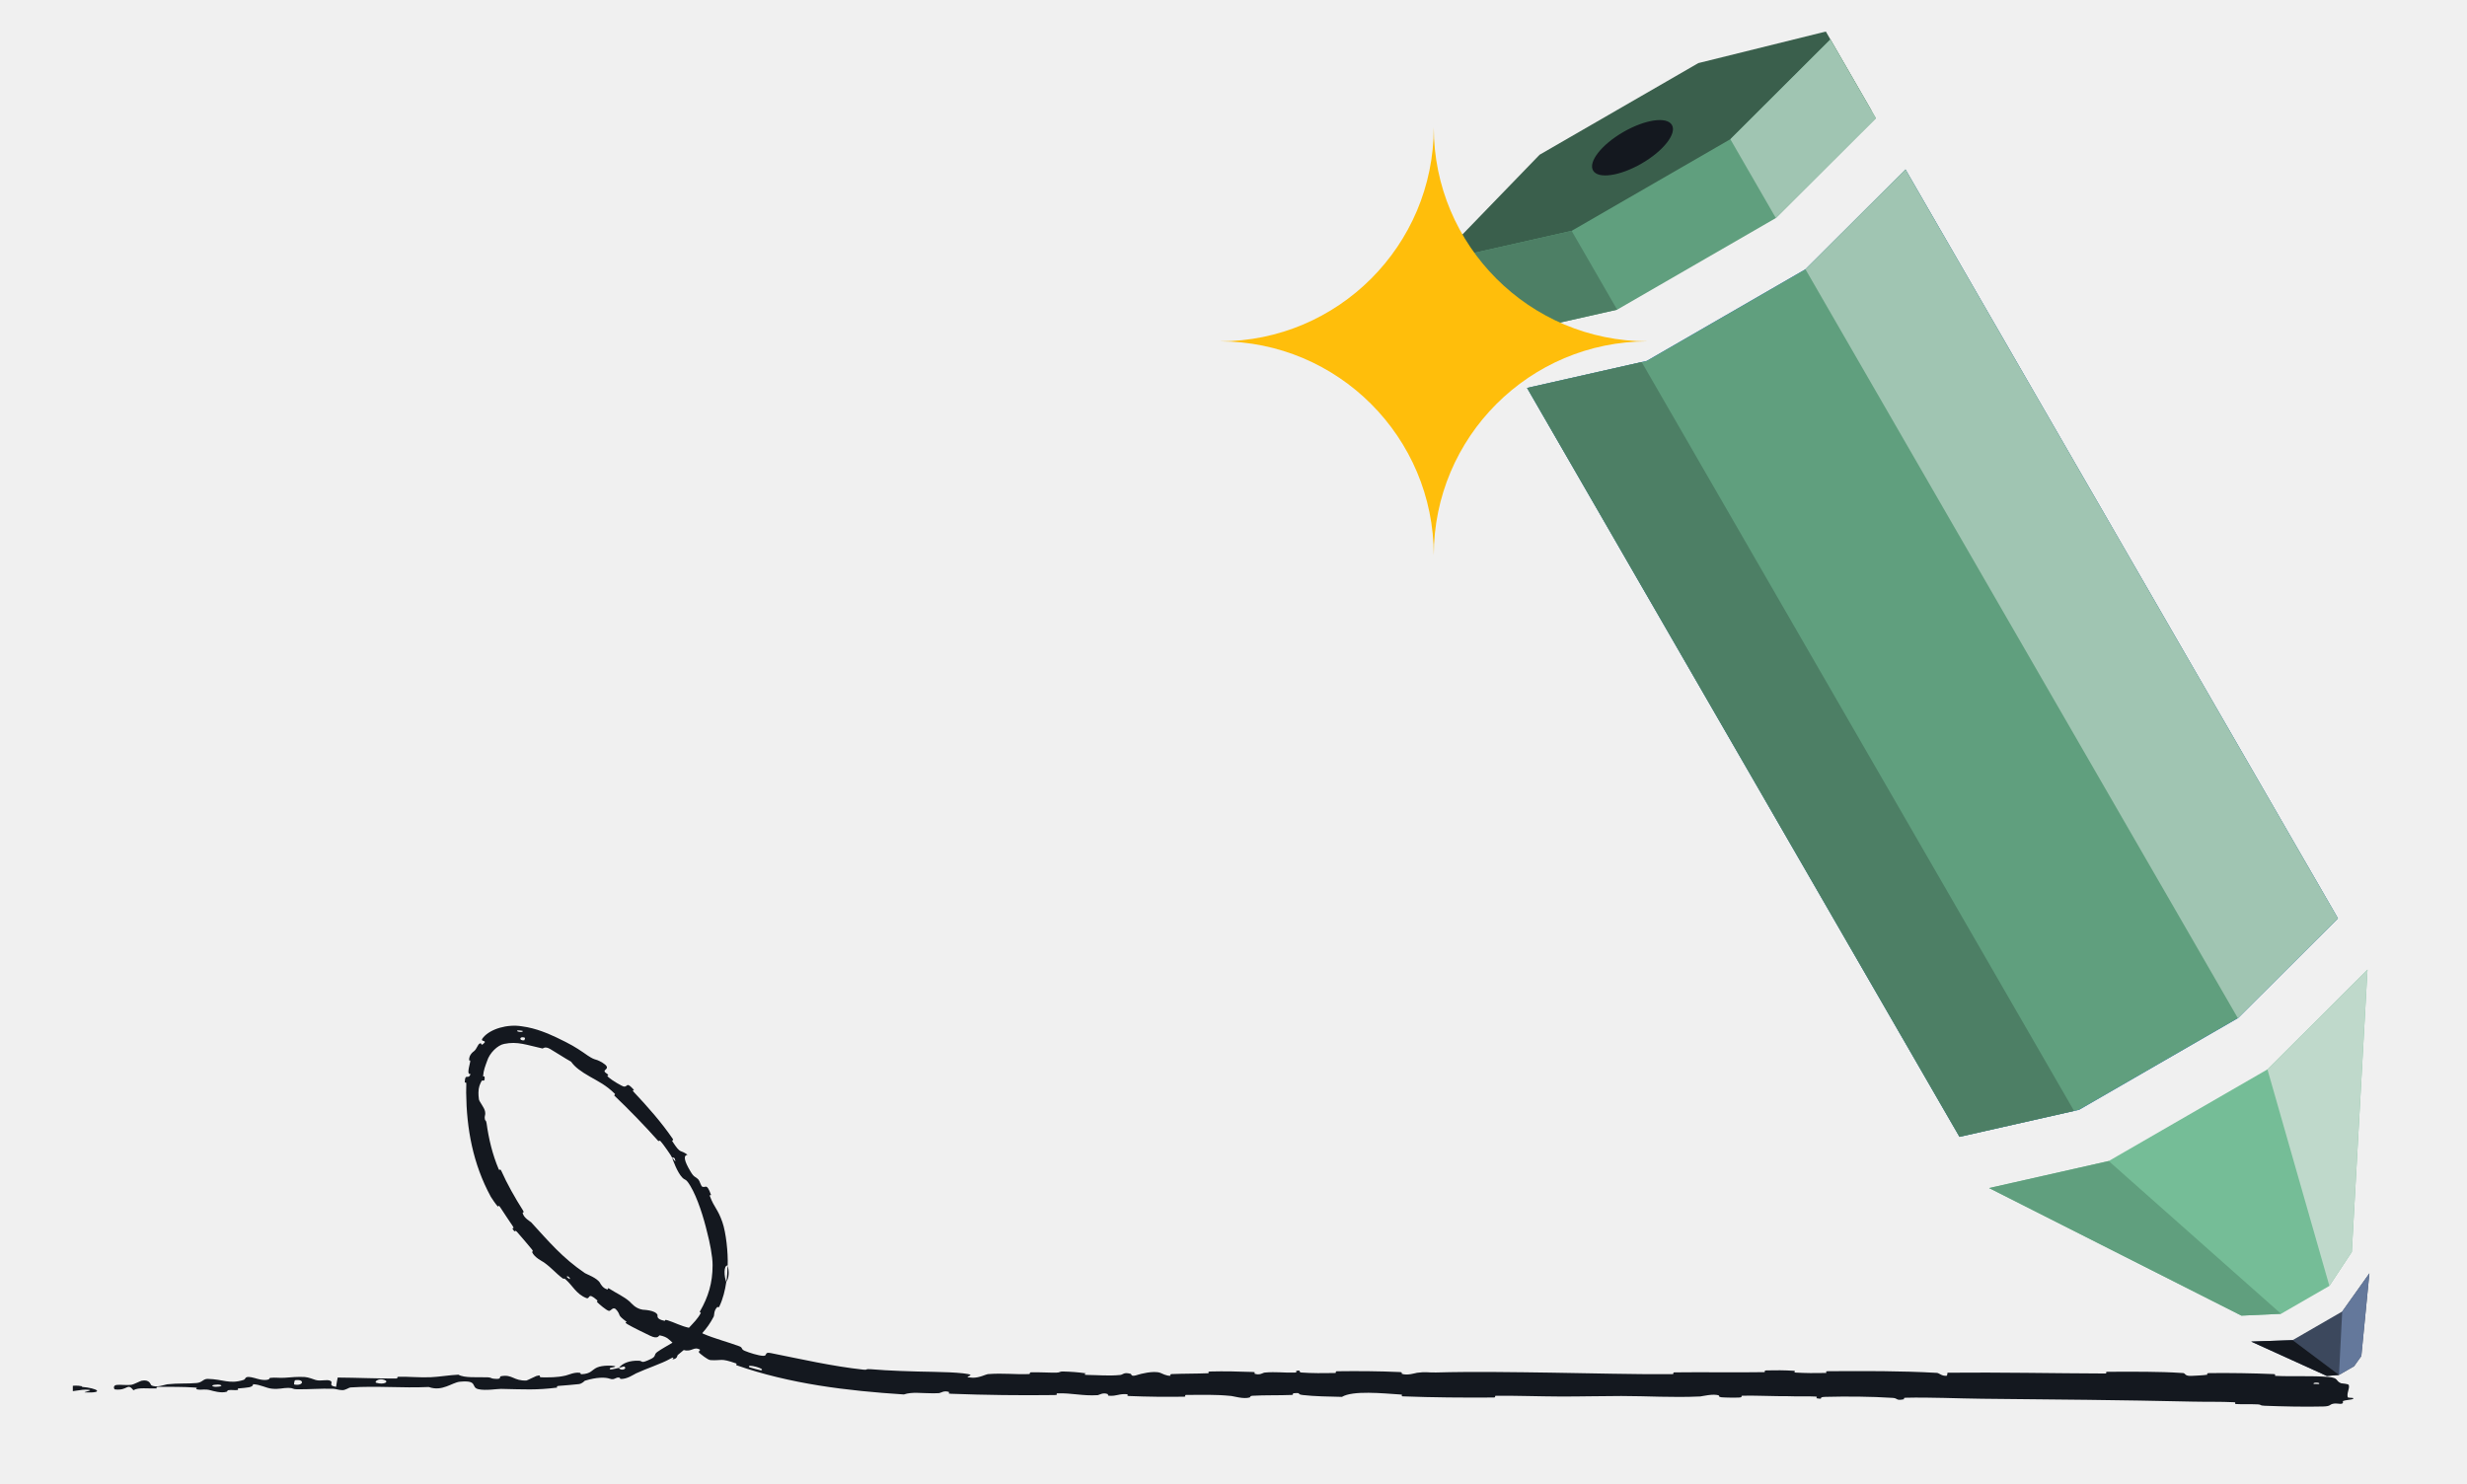
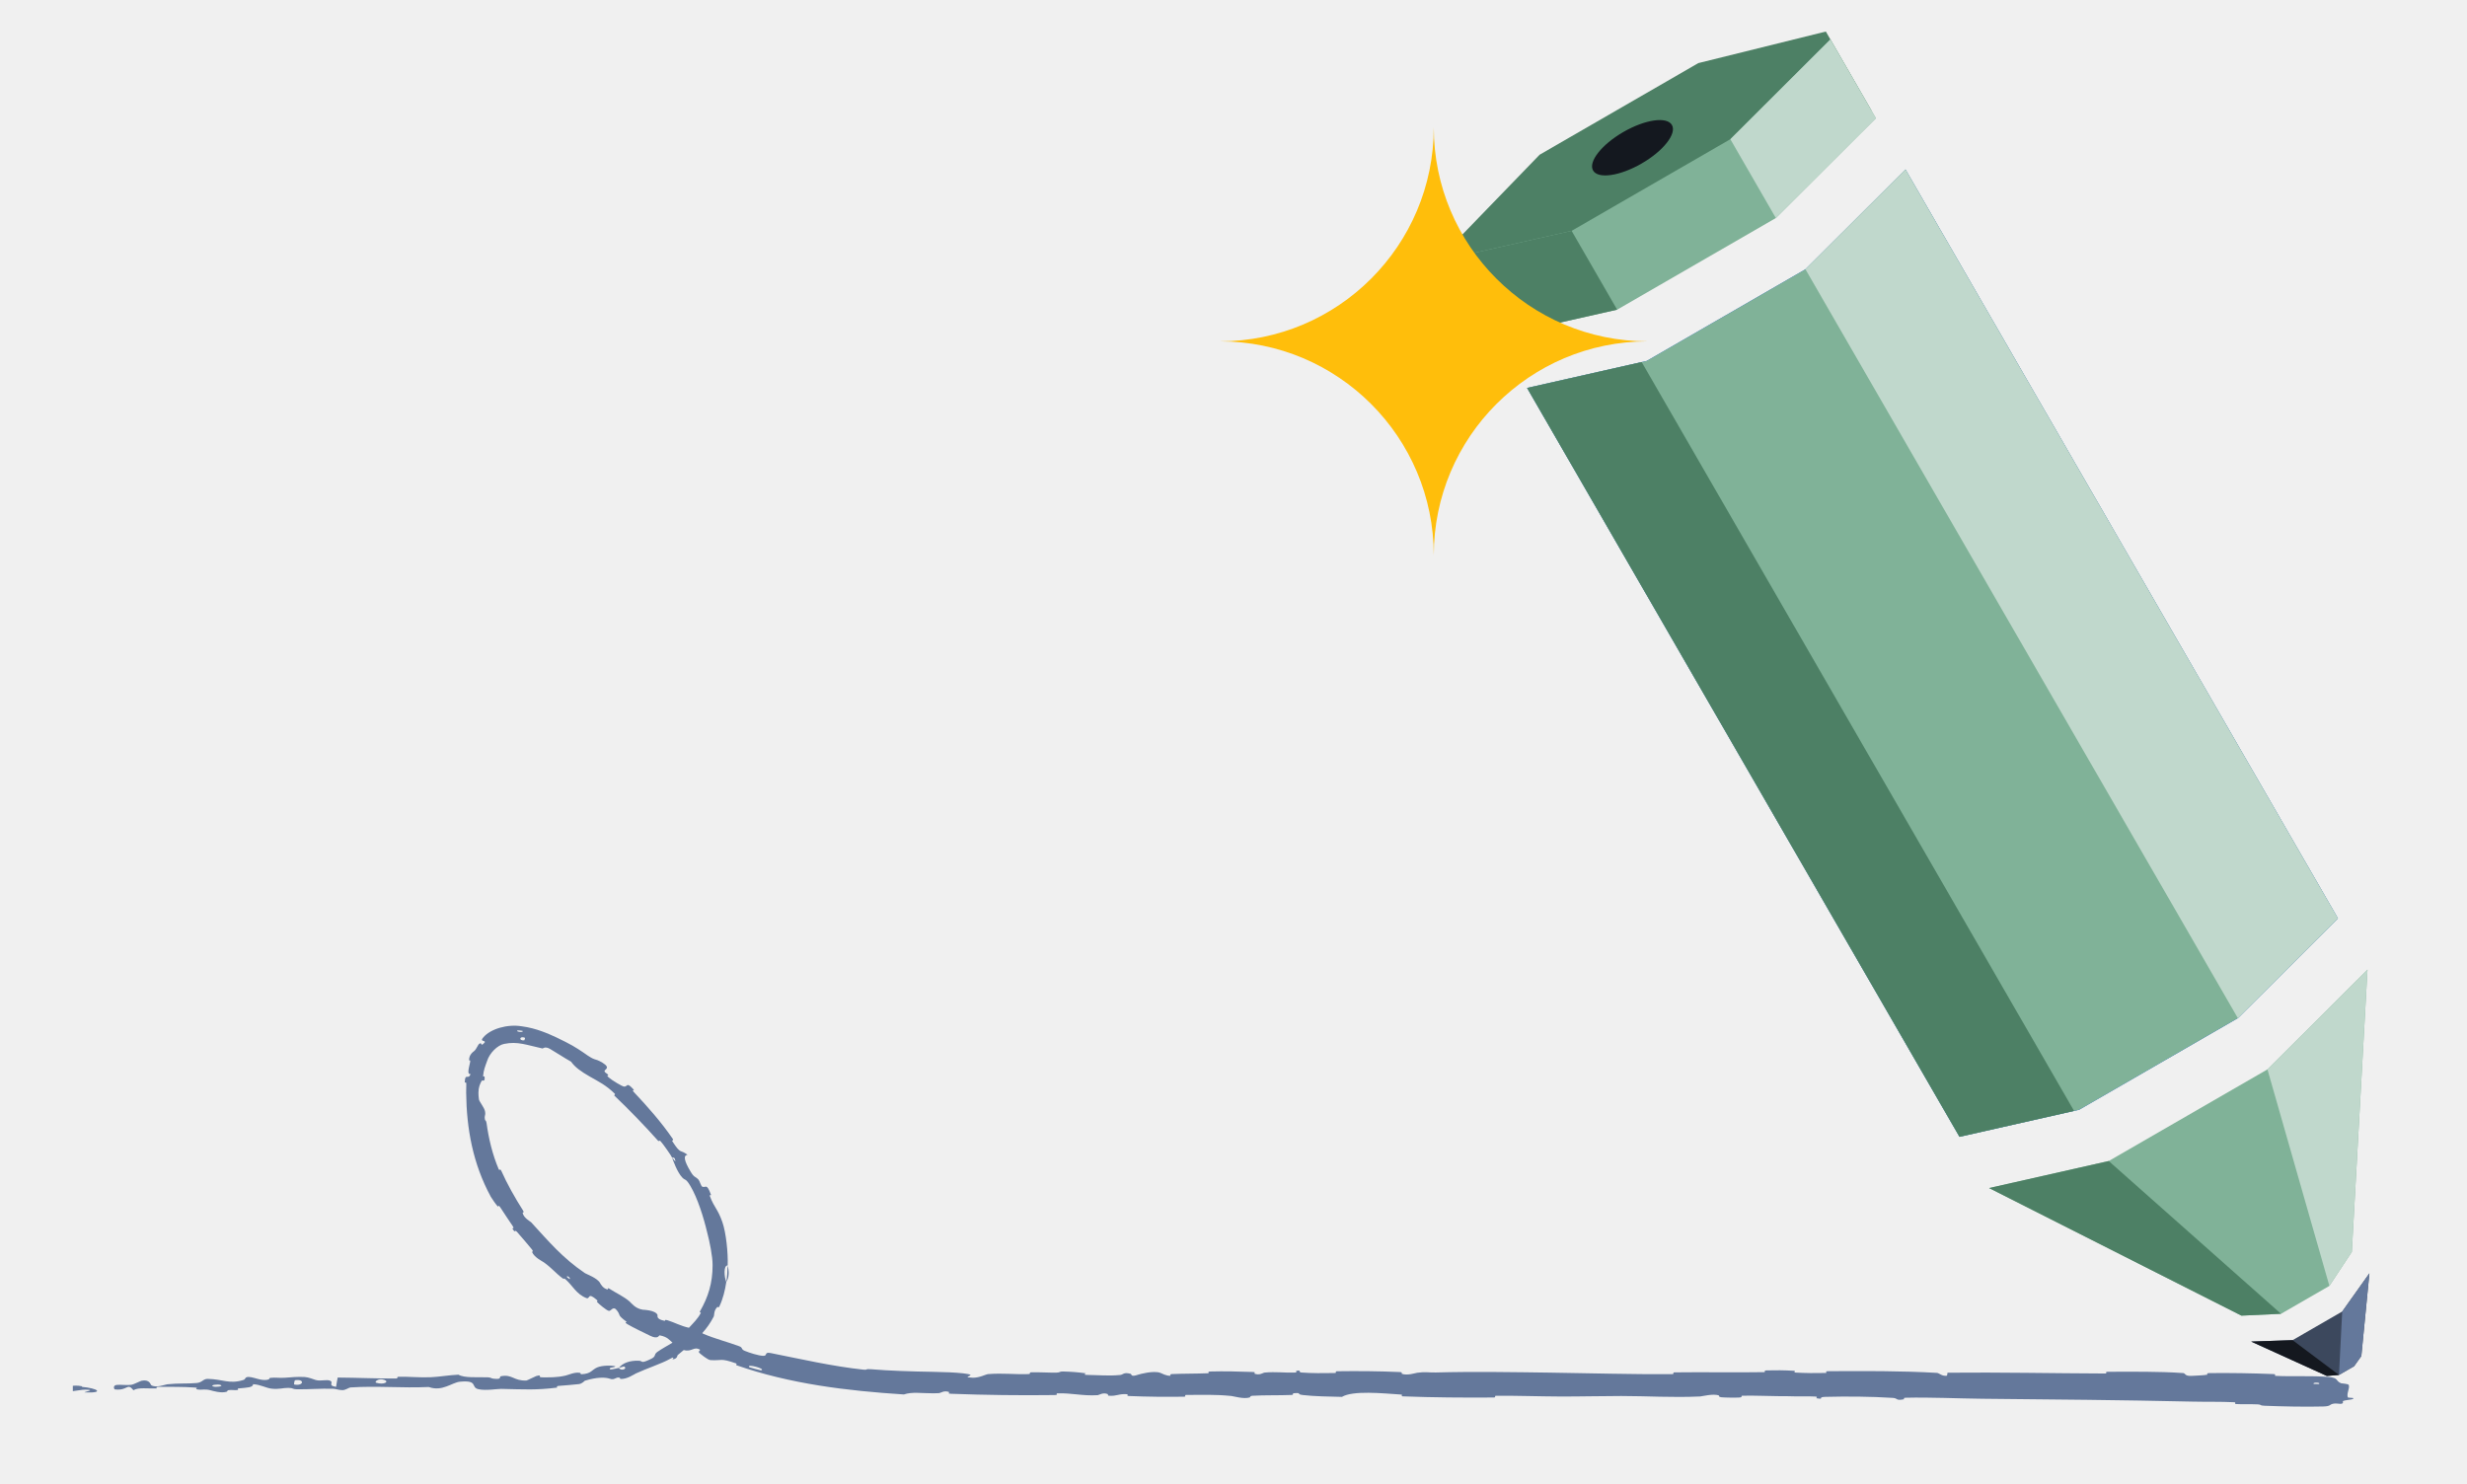
<svg xmlns="http://www.w3.org/2000/svg" width="271" height="163" viewBox="0 0 271 163" fill="none">
-   <g clip-path="url(#clip0_97_90)">
+   <g clip-path="url(#clip0_118_143)">
    <path d="M167.75 42.62L180.893 39.65L198.329 29.584L209.319 18.619L256.819 100.892L245.829 111.856L228.393 121.923L215.25 124.892L167.75 42.62Z" fill="#2662D9" />
-     <path d="M167.75 42.62L180.893 39.65L198.329 29.584L209.319 18.619L256.819 100.892L245.829 111.856L228.393 121.923L215.25 124.892L167.75 42.62Z" fill="#609F7E" />
-     <path d="M218.5 130.521L231.643 127.552L249.079 117.485L260.069 106.521L258.347 137.538L255.883 141.27L250.571 144.336L246.222 144.538L218.5 130.521Z" fill="#75BD97" />
+     <path d="M167.75 42.62L180.893 39.65L198.329 29.584L209.319 18.619L256.819 100.892L245.829 111.856L228.393 121.923L215.25 124.892L167.75 42.62Z" fill="#80B298" />
+     <path d="M218.5 130.521L231.643 127.552L249.079 117.485L260.069 106.521L258.347 137.538L255.883 141.27L250.571 144.336L246.222 144.538L218.5 130.521Z" fill="#80B298" />
    <path d="M247.289 147.386L251.843 147.231L257.292 144.085L260.28 139.886L259.393 148.975L258.597 150.095L256.937 151.054L255.604 151.163L247.289 147.386Z" fill="#3C485D" />
    <path d="M257.292 144.085L260.28 139.886L259.393 148.975L258.596 150.095L256.937 151.054L257.292 144.085Z" fill="#64789B" />
    <path d="M247.289 147.386L251.843 147.231L256.937 151.054L255.604 151.163L247.289 147.386Z" fill="#14181F" />
-     <path d="M218.5 130.521L231.643 127.552L250.571 144.336L246.222 144.538L218.5 130.521Z" fill="#609F7E" />
-     <path d="M249.079 117.485L260.069 106.521L258.347 137.538L255.883 141.27L249.079 117.485Z" fill="#BFD9CB" />
-     <path d="M167.75 42.62L215.25 124.892L227.838 122.048L180.338 39.776L167.75 42.62Z" fill="#4D7F65" />
-     <path d="M198.329 29.584L209.319 18.619L256.819 100.892L245.829 111.856L198.329 29.584Z" fill="#A0C5B2" />
-     <path d="M205.569 12.124L192.426 15.094L174.99 25.16L164 36.124L159 27.464L169.124 17L186.56 6.933L200.569 3.464L205.569 12.124Z" fill="#3A5F4C" />
-     <path d="M159.5 28.33L172.643 25.361L190.079 15.294L201.069 4.33L206.069 12.99L195.079 23.954L177.643 34.021L164.5 36.99L159.5 28.33Z" fill="#609F7E" />
-     <path d="M159.5 28.33L172.643 25.361L177.643 34.021L164.5 36.99L159.5 28.33Z" fill="#4D7F65" />
-     <path d="M190.079 15.294L201.069 4.33L206.069 12.99L195.079 23.954L190.079 15.294Z" fill="#A0C5B2" />
+     <path d="M218.5 130.521L231.643 127.552L250.571 144.336L246.222 144.538L218.5 130.521Z" fill="#4D8065" />
+     <path d="M249.079 117.485L260.069 106.521L258.347 137.538L255.883 141.27L249.079 117.485Z" fill="#C0D8CC" />
+     <path d="M167.75 42.62L215.25 124.892L227.838 122.048L180.338 39.776L167.75 42.62Z" fill="#4D8065" />
+     <path d="M198.329 29.584L209.319 18.619L256.819 100.892L245.829 111.856L198.329 29.584Z" fill="#C0D8CC" />
+     <path d="M205.569 12.124L192.426 15.094L174.99 25.16L164 36.124L159 27.464L169.124 17L186.56 6.933L200.569 3.464L205.569 12.124Z" fill="#4D8065" />
+     <path d="M159.5 28.33L172.643 25.361L190.079 15.294L201.069 4.33L206.069 12.99L195.079 23.954L177.643 34.021L164.5 36.99L159.5 28.33Z" fill="#80B298" />
+     <path d="M159.5 28.33L172.643 25.361L177.643 34.021L164.5 36.99L159.5 28.33Z" fill="#4D8065" />
+     <path d="M190.079 15.294L201.069 4.33L206.069 12.99L195.079 23.954L190.079 15.294Z" fill="#C0D8CC" />
    <ellipse cx="179.33" cy="16.232" rx="5" ry="2" transform="rotate(-30 179.33 16.232)" fill="#14181F" />
-     <path d="M53.08 113.981C53.873 113.03 55.735 112.491 57.315 112.75C58.957 112.964 60.312 113.605 61.106 113.965C62.771 114.761 63.192 115.032 64.087 115.632C65.58 116.707 65.157 116.145 66.178 116.746C67.165 117.355 66.356 117.487 66.409 117.686C66.458 117.886 66.678 117.893 66.792 118.074C66.904 118.254 66.512 118.048 66.863 118.366C67.224 118.685 68.335 119.353 68.549 119.373C69.002 119.406 68.768 118.779 69.633 119.729C69.681 119.784 69.402 119.733 69.595 119.938C71.109 121.546 72.641 123.271 73.887 125.092C74.057 125.342 73.757 125.23 73.853 125.377C74.838 126.91 74.687 126.215 75.527 126.872C75.038 126.925 75.151 127.527 75.85 128.695C76.271 129.416 76.36 129.199 76.738 129.608C76.853 129.732 77.011 130.312 77.136 130.366C77.55 130.556 77.601 129.883 78.111 131.277C78.132 131.338 77.904 131.218 77.986 131.423C78.492 132.747 78.845 132.789 79.356 134.271C79.756 135.415 79.99 137.627 79.936 139.024C79.462 139.006 79.546 140.262 79.783 140.844C79.65 141.738 79.416 142.7 79.035 143.499C78.903 143.773 78.851 143.534 78.822 143.563C78.379 143.993 78.488 144.458 78.401 144.641C78.038 145.353 77.614 145.936 77.148 146.454C77.166 146.479 77.203 146.507 77.272 146.537C78.522 147.068 79.898 147.415 81.19 147.892C81.648 148.06 81.346 148.211 81.82 148.408C82.297 148.607 83.278 148.926 83.823 148.953C84.367 148.979 83.887 148.491 84.669 148.649C88.061 149.326 91.414 150.098 94.865 150.474C95.376 150.529 94.965 150.36 95.718 150.427C97.535 150.588 100.221 150.677 102.533 150.711C103.792 150.732 104.945 150.78 105.803 150.876C107.786 151.097 105.29 151.265 106.806 151.355C107.537 151.398 108.328 150.976 108.505 150.963C110.23 150.828 111.428 151.015 112.98 150.958C113.301 150.946 112.987 150.775 113.26 150.766C114.192 150.737 115.171 150.813 116.062 150.799C116.461 150.792 116.387 150.662 116.755 150.672C117.634 150.694 118.412 150.75 119.27 150.872C119.348 150.883 118.821 151.046 119.472 151.052C120.525 151.061 121.832 151.181 123.044 151.057C123.403 151.019 123.418 150.721 124.19 150.927C124.353 150.97 124.146 151.328 125.046 151.018C125.197 150.967 126.71 150.55 127.452 150.819C127.648 150.89 128.148 151.183 128.58 151.137C128.639 151.129 128.404 150.97 128.762 150.954C130.024 150.902 131.348 150.918 132.646 150.868C132.992 150.854 132.476 150.689 132.992 150.674C134.412 150.632 136.185 150.674 137.573 150.725C138.085 150.745 137.731 150.882 137.769 150.897C138.367 151.14 138.721 150.812 138.92 150.793C140.156 150.678 141.098 150.833 142.237 150.792C142.552 150.781 142.329 150.624 142.392 150.61C143.04 150.474 142.557 150.755 142.968 150.786C144.119 150.874 145.403 150.862 146.567 150.842C146.994 150.834 146.514 150.652 146.897 150.647C149.169 150.616 151.531 150.634 153.748 150.734C154.165 150.753 153.903 150.893 153.989 150.925C154.589 151.148 155.467 150.843 155.67 150.814C156.589 150.682 156.947 150.805 157.759 150.782C161.725 150.667 166.622 150.749 170.366 150.8C175.245 150.865 179.031 150.998 183.684 150.964C183.979 150.962 183.681 150.776 183.936 150.771C187.227 150.727 190.467 150.8 193.765 150.746C194.034 150.742 193.645 150.565 194.079 150.553C194.97 150.526 196.098 150.535 196.999 150.592C197.438 150.619 196.85 150.771 197.291 150.795C198.321 150.852 199.425 150.864 200.482 150.836C200.933 150.823 200.254 150.643 200.839 150.641C204.824 150.623 208.738 150.592 212.765 150.825C213.041 150.841 213.283 151.208 213.87 151.138C213.914 151.036 213.912 150.916 213.932 150.807C219.733 150.749 225.475 150.876 231.292 150.895C231.537 150.896 231.114 150.702 231.589 150.703C234.337 150.706 237.006 150.652 239.817 150.845C240.096 150.863 239.953 151.205 240.775 151.153C240.921 151.144 242.158 151.098 242.479 151.024C242.522 151.013 242.296 150.854 242.695 150.849C245.014 150.825 247.443 150.861 249.758 150.959C250.131 150.975 249.734 151.144 249.999 151.157C251.886 151.247 253.939 151.118 255.742 151.272C256.949 151.376 256.503 151.67 257.145 151.959C257.237 152 257.982 152.007 258.021 152.175C258.12 152.597 257.758 153.06 257.906 153.511C257.938 153.608 258.939 153.503 258.347 153.737C258.305 153.753 257.579 153.831 257.4 153.911C257.276 153.966 257.5 154.137 257.246 154.207C256.992 154.277 256.714 154.134 256.293 154.217C255.872 154.3 256.057 154.495 255.217 154.518C253.265 154.571 250.707 154.515 248.763 154.438C248.153 154.415 248.462 154.308 248.041 154.287C247.218 154.246 246.452 154.298 245.639 154.249C245.37 154.232 245.705 154.065 245.423 154.051C243.875 153.976 242.41 154.019 240.842 153.983C233.117 153.807 225.524 153.744 217.705 153.668C215.127 153.643 211.993 153.49 209.33 153.557C209.02 153.565 209.205 153.712 209.146 153.724C208.218 153.91 208.526 153.613 207.921 153.573C205.517 153.417 202.844 153.403 200.53 153.46C199.546 153.484 200.533 153.777 199.542 153.613C199.473 153.602 199.723 153.445 199.453 153.429C198.841 153.391 197.679 153.42 197.205 153.407C196.291 153.382 196.139 153.384 195.274 153.382C194.092 153.378 192.686 153.3 191.418 153.336C191.147 153.344 191.506 153.505 191.074 153.532C190.642 153.559 189.499 153.545 189.113 153.508C188.728 153.47 188.891 153.343 188.823 153.314C188.262 153.071 186.94 153.408 186.77 153.417C183.667 153.559 181.007 153.367 178.095 153.367C175.884 153.368 173.52 153.431 171.416 153.423C168.91 153.412 166.785 153.325 164.351 153.34C164.094 153.341 164.395 153.53 164.081 153.532C160.747 153.554 157.435 153.533 154.115 153.406C153.783 153.393 154.211 153.228 153.879 153.205C151.843 153.069 148.621 152.742 147.411 153.463C146.032 153.435 144.356 153.406 143.122 153.261C142.326 153.167 143.099 152.986 142.122 153.063C141.902 153.081 142.188 153.238 141.857 153.252C140.465 153.31 138.944 153.259 137.567 153.341C137.288 153.358 137.364 153.499 137.284 153.524C136.618 153.73 135.508 153.39 135.266 153.365C133.423 153.18 132.076 153.252 130.359 153.248C129.961 153.247 130.431 153.437 130.048 153.443C128.059 153.47 126 153.453 124.053 153.369C123.62 153.35 124.017 153.188 123.811 153.171C122.898 153.096 122.695 153.402 121.82 153.336C121.636 153.322 121.74 153.183 121.706 153.168C121.179 152.929 120.721 153.268 120.586 153.275C118.872 153.377 117.777 153.024 116.121 153.074C115.923 153.081 116.369 153.255 115.813 153.263C112.104 153.311 108.18 153.263 104.509 153.123C103.939 153.101 104.343 152.97 104.31 152.953C103.724 152.699 103.345 153.038 103.159 153.052C102.949 153.065 102.739 153.07 102.533 153.071C101.299 153.077 100.165 152.886 99.293 153.197C93.041 152.795 86.776 152.041 80.892 149.981C80.817 149.955 80.999 149.833 80.851 149.782C79.067 149.158 79.337 149.505 78.043 149.421C77.718 149.399 76.926 148.718 76.858 148.662C76.602 148.461 76.986 148.334 76.897 148.28C76.196 147.87 76.022 148.566 75.108 148.316C74.889 148.497 74.666 148.68 74.441 148.87C74.394 148.91 74.433 149.292 73.869 149.339C73.835 149.337 74.295 148.895 73.518 149.331C72.742 149.774 70.986 150.362 69.868 150.882C69.591 151.016 68.883 151.526 68.174 151.491C68.09 151.483 68.148 151.369 68.024 151.346C67.626 151.273 67.508 151.653 67.005 151.473C66.504 151.29 65.543 151.284 64.246 151.688C64.209 151.701 63.969 152.011 63.582 152.06C62.967 152.14 62.055 152.191 61.36 152.257C61.028 152.289 61.256 152.436 61.198 152.444C58.916 152.733 57.597 152.638 55.079 152.586C55.065 152.585 55.049 152.585 55.033 152.585C54.556 152.587 53.359 152.796 52.565 152.621C51.661 152.423 52.596 151.601 50.52 151.797C49.659 151.875 48.577 152.919 47.103 152.378C44.111 152.512 41.454 152.235 38.487 152.427C38.353 152.435 37.934 152.727 37.627 152.723C37.171 152.716 36.924 152.58 36.605 152.571C35.158 152.53 33.997 152.647 32.603 152.629C32.093 152.622 32.269 152.481 31.67 152.474C31.075 152.466 30.691 152.651 29.849 152.561C29.217 152.493 28.634 152.114 27.807 152.07C27.776 152.444 27.185 152.436 26.205 152.535C26.017 152.554 26.219 152.684 26.13 152.7C25.776 152.767 25.423 152.659 25.062 152.732C24.976 152.75 24.971 152.877 24.9 152.898C24.286 153.086 23.369 152.8 23.17 152.75C22.507 152.56 22.209 152.726 21.727 152.651C21.249 152.576 21.961 152.483 21.405 152.437C20.171 152.344 18.657 152.364 17.451 152.358C16.955 152.357 17.293 152.527 17.222 152.531C16.236 152.574 15.199 152.393 14.663 152.732C13.938 151.855 14.075 152.817 12.626 152.641C12.52 152.627 12.379 152.212 12.797 152.151C13.23 152.091 13.879 152.22 14.488 152.125C14.656 152.102 15.43 151.714 15.551 151.69C16.454 151.506 16.543 152.127 16.595 152.161C17.102 152.528 18.129 152.109 18.371 152.08C19.599 151.947 20.576 152.035 21.602 151.94C22.241 151.879 22.308 151.473 22.829 151.485C24.529 151.526 25.187 152.093 26.748 151.601C27.098 151.497 26.736 151.053 28.011 151.402C28.096 151.424 28.981 151.743 29.52 151.541C29.587 151.515 29.585 151.387 29.674 151.376C30.266 151.306 30.694 151.409 31.308 151.359C31.937 151.31 32.713 151.236 33.474 151.28C33.909 151.306 34.46 151.547 34.673 151.606C35.265 151.776 35.918 151.497 36.3 151.703C36.678 151.91 35.956 152.225 36.921 152.358C36.956 152.022 37.038 151.677 37.095 151.339C39.23 151.351 41.324 151.459 43.518 151.444C43.778 151.442 43.511 151.262 43.791 151.255C44.967 151.226 46.06 151.355 47.312 151.304C48.257 151.263 49.319 151.072 50.355 151.023C51.013 151.408 52.443 151.277 53.56 151.312C53.946 151.325 53.921 151.427 54.197 151.461C55.232 151.583 54.769 151.255 55.033 151.194C55.037 151.193 55.041 151.192 55.045 151.191C56.298 150.957 56.42 151.728 57.832 151.663C57.911 151.66 58.779 151.212 58.895 151.178C59.643 150.968 59.03 151.314 59.504 151.315C60.345 151.316 61.114 151.354 62.139 151.12C62.446 151.051 63.133 150.71 63.719 150.823C63.796 150.838 63.775 150.977 63.836 150.976C64.957 150.938 64.989 150.492 65.593 150.23C66.214 149.965 67.209 150.03 67.415 150.062C67.956 150.15 67.066 150.249 67.037 150.274C66.778 150.598 67.45 150.398 67.98 150.275C68.177 150.657 68.97 150.4 68.576 150.128C68.532 150.1 68.103 150.263 67.98 150.275C68.385 149.741 69.199 149.448 70.183 149.491C70.659 149.497 70.294 149.891 71.561 149.268C72.123 148.974 71.783 148.816 72.225 148.511C72.687 148.186 73.286 147.859 73.874 147.509C73.522 147.194 73.313 146.866 72.48 146.705C72.348 146.678 72.339 147.194 71.404 146.74C71.023 146.562 69.381 145.763 68.936 145.485C68.497 145.218 68.877 145.25 68.85 145.227C67.731 144.397 68.238 144.574 67.78 143.979C67.333 143.383 67.146 144.083 66.863 144.008C66.579 143.933 65.806 143.265 65.627 143.08C65.449 142.898 65.761 142.984 65.593 142.838C64.493 141.867 64.867 142.778 64.404 142.603C63.303 142.171 62.899 141.226 62.113 140.539C61.902 140.353 62.007 140.589 61.805 140.44C61.012 139.849 60.655 139.332 59.733 138.675C59.584 138.57 58.694 138.147 58.45 137.557C58.416 137.473 58.672 137.555 58.403 137.229C57.994 136.739 57.271 135.87 56.813 135.36C56.476 134.985 56.665 135.572 56.326 135.029C56.178 134.787 56.593 135.126 56.31 134.679C56.027 134.241 55.259 133.135 54.995 132.702C54.725 132.272 54.732 132.591 54.701 132.563C54.513 132.385 53.956 131.562 53.919 131.482C51.942 127.851 51.249 123.985 51.208 120.038C51.205 119.721 51.21 119.413 51.221 119.116C51.236 118.772 51.05 118.989 51.051 118.936C51.084 117.779 51.445 118.711 51.69 117.988C51.512 118.013 51.452 117.928 51.453 117.727C51.46 117.497 51.532 117.152 51.627 116.751C51.721 116.368 51.533 116.534 51.529 116.495C51.521 116.181 51.622 115.963 51.74 115.806C51.868 115.626 52.002 115.537 52.051 115.499C52.409 115.222 52.449 114.751 52.719 114.628C52.986 114.516 52.742 115.085 53.255 114.509C53.329 114.26 52.656 114.469 53.08 113.981ZM8.277 152.228C8.518 152.222 8.737 152.239 9.013 152.298C9.052 152.307 9.028 152.327 8.968 152.36C10.716 152.511 11.525 153.046 9.38 152.976C9.145 152.969 9.4 152.913 9.607 152.851C9.829 152.789 10.061 152.721 9.76 152.689C9.27 152.632 8.805 152.713 8.384 152.779C8.288 152.796 8.164 152.812 8.062 152.824C8.045 152.826 8.032 152.827 8.021 152.828C8.019 152.828 8.017 152.829 8.015 152.829L8.012 152.83H8C8 152.635 8 152.004 8 152.246C8 152.246 8.001 152.246 8.003 152.246C8.022 152.245 8.016 152.245 8.023 152.244C8.042 152.241 8.094 152.239 8.109 152.237C8.153 152.233 8.235 152.23 8.277 152.228ZM24.227 152.152C23.915 152.037 23.015 152.171 23.412 152.313C23.713 152.428 24.616 152.295 24.227 152.152ZM32.414 151.635C32.35 151.644 32.266 152.089 32.325 152.103C33.353 152.311 33.519 151.463 32.414 151.635ZM254.729 152.049C255.015 151.859 253.941 151.843 254.17 152.041C254.182 152.049 254.712 152.056 254.729 152.049ZM42.185 151.583C41.564 151.379 41.068 151.831 41.33 151.911C42.196 152.175 42.808 151.787 42.185 151.583ZM83.586 150.548C84.284 150.406 81.872 149.755 82.319 150.205C82.342 150.231 83.542 150.555 83.586 150.548ZM59.593 115.187C57.835 114.802 56.853 114.378 55.389 114.682C54.665 114.813 53.781 115.683 53.512 116.552C53.314 117.104 53.12 117.55 53.068 118.214C53.063 118.297 53.225 118.236 53.227 118.262C53.318 118.969 52.995 118.604 52.912 118.745C52.702 119.136 52.567 119.452 52.558 120.038C52.555 120.247 52.57 120.488 52.61 120.775C52.642 121.024 53.209 121.677 53.281 122.099C53.376 122.652 53.162 122.464 53.281 123.039C53.292 123.088 53.406 123.063 53.453 123.416C53.679 125.07 54.099 126.848 54.784 128.452C54.877 128.67 54.931 128.319 55.069 128.63C55.719 130.091 56.587 131.618 57.435 132.953C57.643 133.282 57.395 133.16 57.413 133.252C57.527 133.814 58.259 134.191 58.342 134.279C60.307 136.414 61.76 138.173 64.263 139.872C64.396 139.966 65.638 140.404 65.927 140.968C65.946 141.007 66.238 141.585 66.778 141.666C66.81 141.668 66.605 141.346 67.112 141.683C67.615 142.018 68.516 142.424 69.161 142.985C69.364 143.162 69.768 143.749 70.601 143.886C70.662 143.897 72.001 143.92 72.23 144.462C72.265 144.55 72.024 144.909 72.978 145.102C73.161 145.138 72.898 144.918 73.359 145.058C74.027 145.26 74.827 145.695 75.68 145.871C76.173 145.329 76.634 144.909 76.986 144.239C77.016 144.178 76.79 144.235 76.91 144.032C77.788 142.502 78.284 140.952 78.278 139.005C78.293 138.057 77.949 136.39 77.686 135.407C77.294 133.741 76.618 131.594 75.836 130.288C75.324 129.428 75.28 129.703 74.969 129.389C74.378 128.796 73.899 127.373 73.826 127.172C73.827 127.165 74.344 127.862 74.155 127.431C74.149 127.108 73.832 127.179 73.826 127.172C73.791 127.035 72.805 125.619 72.558 125.372C72.429 125.236 72.37 125.414 72.306 125.342C70.763 123.615 69.169 121.971 67.473 120.352C67.445 120.323 67.608 120.233 67.539 120.165C66.593 119.223 65.742 118.818 64.804 118.281C63.809 117.709 63.169 117.251 62.735 116.639C61.998 116.232 61.032 115.584 60.431 115.241C59.847 114.904 59.653 115.204 59.593 115.187ZM79.924 139.046C80.123 139.632 80.091 140.4 79.784 140.841C79.878 140.25 79.916 139.634 79.924 139.046ZM62.599 140.508C62.677 140.364 62.23 140.069 62.273 140.294C62.278 140.31 62.573 140.552 62.599 140.508ZM57.667 114.012C57.073 113.764 56.941 114.354 57.582 114.294C57.614 114.291 57.697 114.025 57.667 114.012ZM56.859 113.198C56.578 113.367 57.59 113.46 57.401 113.25C57.388 113.236 56.87 113.186 56.859 113.198Z" fill="#14181F" />
+     <path d="M53.08 113.981C53.873 113.03 55.735 112.491 57.315 112.75C58.957 112.964 60.312 113.605 61.106 113.965C62.771 114.761 63.192 115.032 64.087 115.632C65.58 116.707 65.157 116.145 66.178 116.746C67.165 117.355 66.356 117.487 66.409 117.686C66.458 117.886 66.678 117.893 66.792 118.074C66.904 118.254 66.512 118.048 66.863 118.366C67.224 118.685 68.335 119.353 68.549 119.373C69.002 119.406 68.768 118.779 69.633 119.729C69.681 119.784 69.402 119.733 69.595 119.938C71.109 121.546 72.641 123.271 73.887 125.092C74.057 125.342 73.757 125.23 73.853 125.377C74.838 126.91 74.687 126.215 75.527 126.872C75.038 126.925 75.151 127.527 75.85 128.695C76.271 129.416 76.36 129.199 76.738 129.608C76.853 129.732 77.011 130.312 77.136 130.366C77.55 130.556 77.601 129.883 78.111 131.277C78.132 131.338 77.904 131.218 77.986 131.423C78.492 132.747 78.845 132.789 79.356 134.271C79.756 135.415 79.99 137.627 79.936 139.024C79.462 139.006 79.546 140.262 79.783 140.844C79.65 141.738 79.416 142.7 79.035 143.499C78.903 143.773 78.851 143.534 78.822 143.563C78.379 143.993 78.488 144.458 78.401 144.641C78.038 145.353 77.614 145.936 77.148 146.454C77.166 146.479 77.203 146.507 77.272 146.537C78.522 147.068 79.898 147.415 81.19 147.892C81.648 148.06 81.346 148.211 81.82 148.408C82.297 148.607 83.278 148.926 83.823 148.953C84.367 148.979 83.887 148.491 84.669 148.649C88.061 149.326 91.414 150.098 94.865 150.474C95.376 150.529 94.965 150.36 95.718 150.427C97.535 150.588 100.221 150.677 102.533 150.711C103.792 150.732 104.945 150.78 105.803 150.876C107.786 151.097 105.29 151.265 106.806 151.355C107.537 151.398 108.328 150.976 108.505 150.963C110.23 150.828 111.428 151.015 112.98 150.958C113.301 150.946 112.987 150.775 113.26 150.766C114.192 150.737 115.171 150.813 116.062 150.799C116.461 150.792 116.387 150.662 116.755 150.672C117.634 150.694 118.412 150.75 119.27 150.872C119.348 150.883 118.821 151.046 119.472 151.052C120.525 151.061 121.832 151.181 123.044 151.057C123.403 151.019 123.418 150.721 124.19 150.927C124.353 150.97 124.146 151.328 125.046 151.018C125.197 150.967 126.71 150.55 127.452 150.819C127.648 150.89 128.148 151.183 128.58 151.137C128.639 151.129 128.404 150.97 128.762 150.954C130.024 150.902 131.348 150.918 132.646 150.868C132.992 150.854 132.476 150.689 132.992 150.674C134.412 150.632 136.185 150.674 137.573 150.725C138.085 150.745 137.731 150.882 137.769 150.897C138.367 151.14 138.721 150.812 138.92 150.793C140.156 150.678 141.098 150.833 142.237 150.792C142.552 150.781 142.329 150.624 142.392 150.61C143.04 150.474 142.557 150.755 142.968 150.786C144.119 150.874 145.403 150.862 146.567 150.842C146.994 150.834 146.514 150.652 146.897 150.647C149.169 150.616 151.531 150.634 153.748 150.734C154.165 150.753 153.903 150.893 153.989 150.925C154.589 151.148 155.467 150.843 155.67 150.814C156.589 150.682 156.947 150.805 157.759 150.782C161.725 150.667 166.622 150.749 170.366 150.8C175.245 150.865 179.031 150.998 183.684 150.964C183.979 150.962 183.681 150.776 183.936 150.771C187.227 150.727 190.467 150.8 193.765 150.746C194.034 150.742 193.645 150.565 194.079 150.553C194.97 150.526 196.098 150.535 196.999 150.592C197.438 150.619 196.85 150.771 197.291 150.795C198.321 150.852 199.425 150.864 200.482 150.836C200.933 150.823 200.254 150.643 200.839 150.641C204.824 150.623 208.738 150.592 212.765 150.825C213.041 150.841 213.283 151.208 213.87 151.138C213.914 151.036 213.912 150.916 213.932 150.807C219.733 150.749 225.475 150.876 231.292 150.895C231.537 150.896 231.114 150.702 231.589 150.703C234.337 150.706 237.006 150.652 239.817 150.845C240.096 150.863 239.953 151.205 240.775 151.153C240.921 151.144 242.158 151.098 242.479 151.024C242.522 151.013 242.296 150.854 242.695 150.849C245.014 150.825 247.443 150.861 249.758 150.959C250.131 150.975 249.734 151.144 249.999 151.157C251.886 151.247 253.939 151.118 255.742 151.272C256.949 151.376 256.503 151.67 257.145 151.959C257.237 152 257.982 152.007 258.021 152.175C258.12 152.597 257.758 153.06 257.906 153.511C257.938 153.608 258.939 153.503 258.347 153.737C258.305 153.753 257.579 153.831 257.4 153.911C257.276 153.966 257.5 154.137 257.246 154.207C256.992 154.277 256.714 154.134 256.293 154.217C255.872 154.3 256.057 154.495 255.217 154.518C253.265 154.571 250.707 154.515 248.763 154.438C248.153 154.415 248.462 154.308 248.041 154.287C247.218 154.246 246.452 154.298 245.639 154.249C245.37 154.232 245.705 154.065 245.423 154.051C243.875 153.976 242.41 154.019 240.842 153.983C233.117 153.807 225.524 153.744 217.705 153.668C215.127 153.643 211.993 153.49 209.33 153.557C209.02 153.565 209.205 153.712 209.146 153.724C208.218 153.91 208.526 153.613 207.921 153.573C205.517 153.417 202.844 153.403 200.53 153.46C199.546 153.484 200.533 153.777 199.542 153.613C199.473 153.602 199.723 153.445 199.453 153.429C198.841 153.391 197.679 153.42 197.205 153.407C196.291 153.382 196.139 153.384 195.274 153.382C194.092 153.378 192.686 153.3 191.418 153.336C191.147 153.344 191.506 153.505 191.074 153.532C190.642 153.559 189.499 153.545 189.113 153.508C188.728 153.47 188.891 153.343 188.823 153.314C188.262 153.071 186.94 153.408 186.77 153.417C183.667 153.559 181.007 153.367 178.095 153.367C175.884 153.368 173.52 153.431 171.416 153.423C168.91 153.412 166.785 153.325 164.351 153.34C164.094 153.341 164.395 153.53 164.081 153.532C160.747 153.554 157.435 153.533 154.115 153.406C153.783 153.393 154.211 153.228 153.879 153.205C151.843 153.069 148.621 152.742 147.411 153.463C146.032 153.435 144.356 153.406 143.122 153.261C142.326 153.167 143.099 152.986 142.122 153.063C141.902 153.081 142.188 153.238 141.857 153.252C140.465 153.31 138.944 153.259 137.567 153.341C137.288 153.358 137.364 153.499 137.284 153.524C136.618 153.73 135.508 153.39 135.266 153.365C133.423 153.18 132.076 153.252 130.359 153.248C129.961 153.247 130.431 153.437 130.048 153.443C128.059 153.47 126 153.453 124.053 153.369C123.62 153.35 124.017 153.188 123.811 153.171C122.898 153.096 122.695 153.402 121.82 153.336C121.636 153.322 121.74 153.183 121.706 153.168C121.179 152.929 120.721 153.268 120.586 153.275C118.872 153.377 117.777 153.024 116.121 153.074C115.923 153.081 116.369 153.255 115.813 153.263C112.104 153.311 108.18 153.263 104.509 153.123C103.939 153.101 104.343 152.97 104.31 152.953C103.724 152.699 103.345 153.038 103.159 153.052C102.949 153.065 102.739 153.07 102.533 153.071C101.299 153.077 100.165 152.886 99.293 153.197C93.041 152.795 86.776 152.041 80.892 149.981C80.817 149.955 80.999 149.833 80.851 149.782C79.067 149.158 79.337 149.505 78.043 149.421C77.718 149.399 76.926 148.718 76.858 148.662C76.602 148.461 76.986 148.334 76.897 148.28C76.196 147.87 76.022 148.566 75.108 148.316C74.889 148.497 74.666 148.68 74.441 148.87C74.394 148.91 74.433 149.292 73.869 149.339C73.835 149.337 74.295 148.895 73.518 149.331C72.742 149.774 70.986 150.362 69.868 150.882C69.591 151.016 68.883 151.526 68.174 151.491C68.09 151.483 68.148 151.369 68.024 151.346C67.626 151.273 67.508 151.653 67.005 151.473C66.504 151.29 65.543 151.284 64.246 151.688C64.209 151.701 63.969 152.011 63.582 152.06C62.967 152.14 62.055 152.191 61.36 152.257C61.028 152.289 61.256 152.436 61.198 152.444C58.916 152.733 57.597 152.638 55.079 152.586C55.065 152.585 55.049 152.585 55.033 152.585C54.556 152.587 53.359 152.796 52.565 152.621C51.661 152.423 52.596 151.601 50.52 151.797C49.659 151.875 48.577 152.919 47.103 152.378C44.111 152.512 41.454 152.235 38.487 152.427C38.353 152.435 37.934 152.727 37.627 152.723C37.171 152.716 36.924 152.58 36.605 152.571C35.158 152.53 33.997 152.647 32.603 152.629C32.093 152.622 32.269 152.481 31.67 152.474C31.075 152.466 30.691 152.651 29.849 152.561C29.217 152.493 28.634 152.114 27.807 152.07C27.776 152.444 27.185 152.436 26.205 152.535C26.017 152.554 26.219 152.684 26.13 152.7C25.776 152.767 25.423 152.659 25.062 152.732C24.976 152.75 24.971 152.877 24.9 152.898C24.286 153.086 23.369 152.8 23.17 152.75C22.507 152.56 22.209 152.726 21.727 152.651C21.249 152.576 21.961 152.483 21.405 152.437C20.171 152.344 18.657 152.364 17.451 152.358C16.955 152.357 17.293 152.527 17.222 152.531C16.236 152.574 15.199 152.393 14.663 152.732C13.938 151.855 14.075 152.817 12.626 152.641C12.52 152.627 12.379 152.212 12.797 152.151C13.23 152.091 13.879 152.22 14.488 152.125C14.656 152.102 15.43 151.714 15.551 151.69C16.454 151.506 16.543 152.127 16.595 152.161C17.102 152.528 18.129 152.109 18.371 152.08C19.599 151.947 20.576 152.035 21.602 151.94C22.241 151.879 22.308 151.473 22.829 151.485C24.529 151.526 25.187 152.093 26.748 151.601C27.098 151.497 26.736 151.053 28.011 151.402C28.096 151.424 28.981 151.743 29.52 151.541C29.587 151.515 29.585 151.387 29.674 151.376C30.266 151.306 30.694 151.409 31.308 151.359C31.937 151.31 32.713 151.236 33.474 151.28C33.909 151.306 34.46 151.547 34.673 151.606C35.265 151.776 35.918 151.497 36.3 151.703C36.678 151.91 35.956 152.225 36.921 152.358C36.956 152.022 37.038 151.677 37.095 151.339C39.23 151.351 41.324 151.459 43.518 151.444C43.778 151.442 43.511 151.262 43.791 151.255C44.967 151.226 46.06 151.355 47.312 151.304C48.257 151.263 49.319 151.072 50.355 151.023C51.013 151.408 52.443 151.277 53.56 151.312C53.946 151.325 53.921 151.427 54.197 151.461C55.232 151.583 54.769 151.255 55.033 151.194C55.037 151.193 55.041 151.192 55.045 151.191C56.298 150.957 56.42 151.728 57.832 151.663C57.911 151.66 58.779 151.212 58.895 151.178C59.643 150.968 59.03 151.314 59.504 151.315C60.345 151.316 61.114 151.354 62.139 151.12C62.446 151.051 63.133 150.71 63.719 150.823C63.796 150.838 63.775 150.977 63.836 150.976C64.957 150.938 64.989 150.492 65.593 150.23C66.214 149.965 67.209 150.03 67.415 150.062C67.956 150.15 67.066 150.249 67.037 150.274C66.778 150.598 67.45 150.398 67.98 150.275C68.177 150.657 68.97 150.4 68.576 150.128C68.532 150.1 68.103 150.263 67.98 150.275C68.385 149.741 69.199 149.448 70.183 149.491C70.659 149.497 70.294 149.891 71.561 149.268C72.123 148.974 71.783 148.816 72.225 148.511C72.687 148.186 73.286 147.859 73.874 147.509C73.522 147.194 73.313 146.866 72.48 146.705C72.348 146.678 72.339 147.194 71.404 146.74C71.023 146.562 69.381 145.763 68.936 145.485C68.497 145.218 68.877 145.25 68.85 145.227C67.731 144.397 68.238 144.574 67.78 143.979C67.333 143.383 67.146 144.083 66.863 144.008C66.579 143.933 65.806 143.265 65.627 143.08C65.449 142.898 65.761 142.984 65.593 142.838C64.493 141.867 64.867 142.778 64.404 142.603C63.303 142.171 62.899 141.226 62.113 140.539C61.902 140.353 62.007 140.589 61.805 140.44C61.012 139.849 60.655 139.332 59.733 138.675C59.584 138.57 58.694 138.147 58.45 137.557C58.416 137.473 58.672 137.555 58.403 137.229C57.994 136.739 57.271 135.87 56.813 135.36C56.476 134.985 56.665 135.572 56.326 135.029C56.178 134.787 56.593 135.126 56.31 134.679C56.027 134.241 55.259 133.135 54.995 132.702C54.725 132.272 54.732 132.591 54.701 132.563C54.513 132.385 53.956 131.562 53.919 131.482C51.942 127.851 51.249 123.985 51.208 120.038C51.205 119.721 51.21 119.413 51.221 119.116C51.236 118.772 51.05 118.989 51.051 118.936C51.084 117.779 51.445 118.711 51.69 117.988C51.512 118.013 51.452 117.928 51.453 117.727C51.46 117.497 51.532 117.152 51.627 116.751C51.721 116.368 51.533 116.534 51.529 116.495C51.521 116.181 51.622 115.963 51.74 115.806C51.868 115.626 52.002 115.537 52.051 115.499C52.409 115.222 52.449 114.751 52.719 114.628C52.986 114.516 52.742 115.085 53.255 114.509C53.329 114.26 52.656 114.469 53.08 113.981ZM8.277 152.228C8.518 152.222 8.737 152.239 9.013 152.298C9.052 152.307 9.028 152.327 8.968 152.36C10.716 152.511 11.525 153.046 9.38 152.976C9.145 152.969 9.4 152.913 9.607 152.851C9.829 152.789 10.061 152.721 9.76 152.689C9.27 152.632 8.805 152.713 8.384 152.779C8.288 152.796 8.164 152.812 8.062 152.824C8.045 152.826 8.032 152.827 8.021 152.828C8.019 152.828 8.017 152.829 8.015 152.829L8.012 152.83H8C8 152.635 8 152.004 8 152.246C8 152.246 8.001 152.246 8.003 152.246C8.022 152.245 8.016 152.245 8.023 152.244C8.042 152.241 8.094 152.239 8.109 152.237C8.153 152.233 8.235 152.23 8.277 152.228ZM24.227 152.152C23.915 152.037 23.015 152.171 23.412 152.313C23.713 152.428 24.616 152.295 24.227 152.152ZM32.414 151.635C32.35 151.644 32.266 152.089 32.325 152.103C33.353 152.311 33.519 151.463 32.414 151.635ZM254.729 152.049C255.015 151.859 253.941 151.843 254.17 152.041C254.182 152.049 254.712 152.056 254.729 152.049ZM42.185 151.583C41.564 151.379 41.068 151.831 41.33 151.911C42.196 152.175 42.808 151.787 42.185 151.583ZM83.586 150.548C84.284 150.406 81.872 149.755 82.319 150.205C82.342 150.231 83.542 150.555 83.586 150.548ZM59.593 115.187C57.835 114.802 56.853 114.378 55.389 114.682C54.665 114.813 53.781 115.683 53.512 116.552C53.314 117.104 53.12 117.55 53.068 118.214C53.063 118.297 53.225 118.236 53.227 118.262C53.318 118.969 52.995 118.604 52.912 118.745C52.702 119.136 52.567 119.452 52.558 120.038C52.555 120.247 52.57 120.488 52.61 120.775C52.642 121.024 53.209 121.677 53.281 122.099C53.376 122.652 53.162 122.464 53.281 123.039C53.292 123.088 53.406 123.063 53.453 123.416C53.679 125.07 54.099 126.848 54.784 128.452C54.877 128.67 54.931 128.319 55.069 128.63C55.719 130.091 56.587 131.618 57.435 132.953C57.643 133.282 57.395 133.16 57.413 133.252C57.527 133.814 58.259 134.191 58.342 134.279C60.307 136.414 61.76 138.173 64.263 139.872C64.396 139.966 65.638 140.404 65.927 140.968C65.946 141.007 66.238 141.585 66.778 141.666C66.81 141.668 66.605 141.346 67.112 141.683C67.615 142.018 68.516 142.424 69.161 142.985C69.364 143.162 69.768 143.749 70.601 143.886C70.662 143.897 72.001 143.92 72.23 144.462C72.265 144.55 72.024 144.909 72.978 145.102C73.161 145.138 72.898 144.918 73.359 145.058C74.027 145.26 74.827 145.695 75.68 145.871C76.173 145.329 76.634 144.909 76.986 144.239C77.016 144.178 76.79 144.235 76.91 144.032C77.788 142.502 78.284 140.952 78.278 139.005C78.293 138.057 77.949 136.39 77.686 135.407C77.294 133.741 76.618 131.594 75.836 130.288C75.324 129.428 75.28 129.703 74.969 129.389C74.378 128.796 73.899 127.373 73.826 127.172C73.827 127.165 74.344 127.862 74.155 127.431C74.149 127.108 73.832 127.179 73.826 127.172C73.791 127.035 72.805 125.619 72.558 125.372C72.429 125.236 72.37 125.414 72.306 125.342C70.763 123.615 69.169 121.971 67.473 120.352C67.445 120.323 67.608 120.233 67.539 120.165C66.593 119.223 65.742 118.818 64.804 118.281C63.809 117.709 63.169 117.251 62.735 116.639C61.998 116.232 61.032 115.584 60.431 115.241C59.847 114.904 59.653 115.204 59.593 115.187ZM79.924 139.046C80.123 139.632 80.091 140.4 79.784 140.841C79.878 140.25 79.916 139.634 79.924 139.046ZM62.599 140.508C62.677 140.364 62.23 140.069 62.273 140.294C62.278 140.31 62.573 140.552 62.599 140.508ZM57.667 114.012C57.073 113.764 56.941 114.354 57.582 114.294C57.614 114.291 57.697 114.025 57.667 114.012ZM56.859 113.198C56.578 113.367 57.59 113.46 57.401 113.25C57.388 113.236 56.87 113.186 56.859 113.198Z" fill="#64789B" />
    <path fill-rule="evenodd" clip-rule="evenodd" d="M134 37.5C146.979 37.5 157.5 48.021 157.5 61C157.5 48.021 168.021 37.5 181 37.5C168.021 37.5 157.5 26.979 157.5 14C157.5 26.979 146.979 37.5 134 37.5Z" fill="#FFBE0B" />
  </g>
  <defs>
-     <clipPath id="clip0_97_90">
+     <clipPath id="clip0_118_143">
      <rect width="270.569" height="162.564" fill="white" />
    </clipPath>
  </defs>
</svg>
